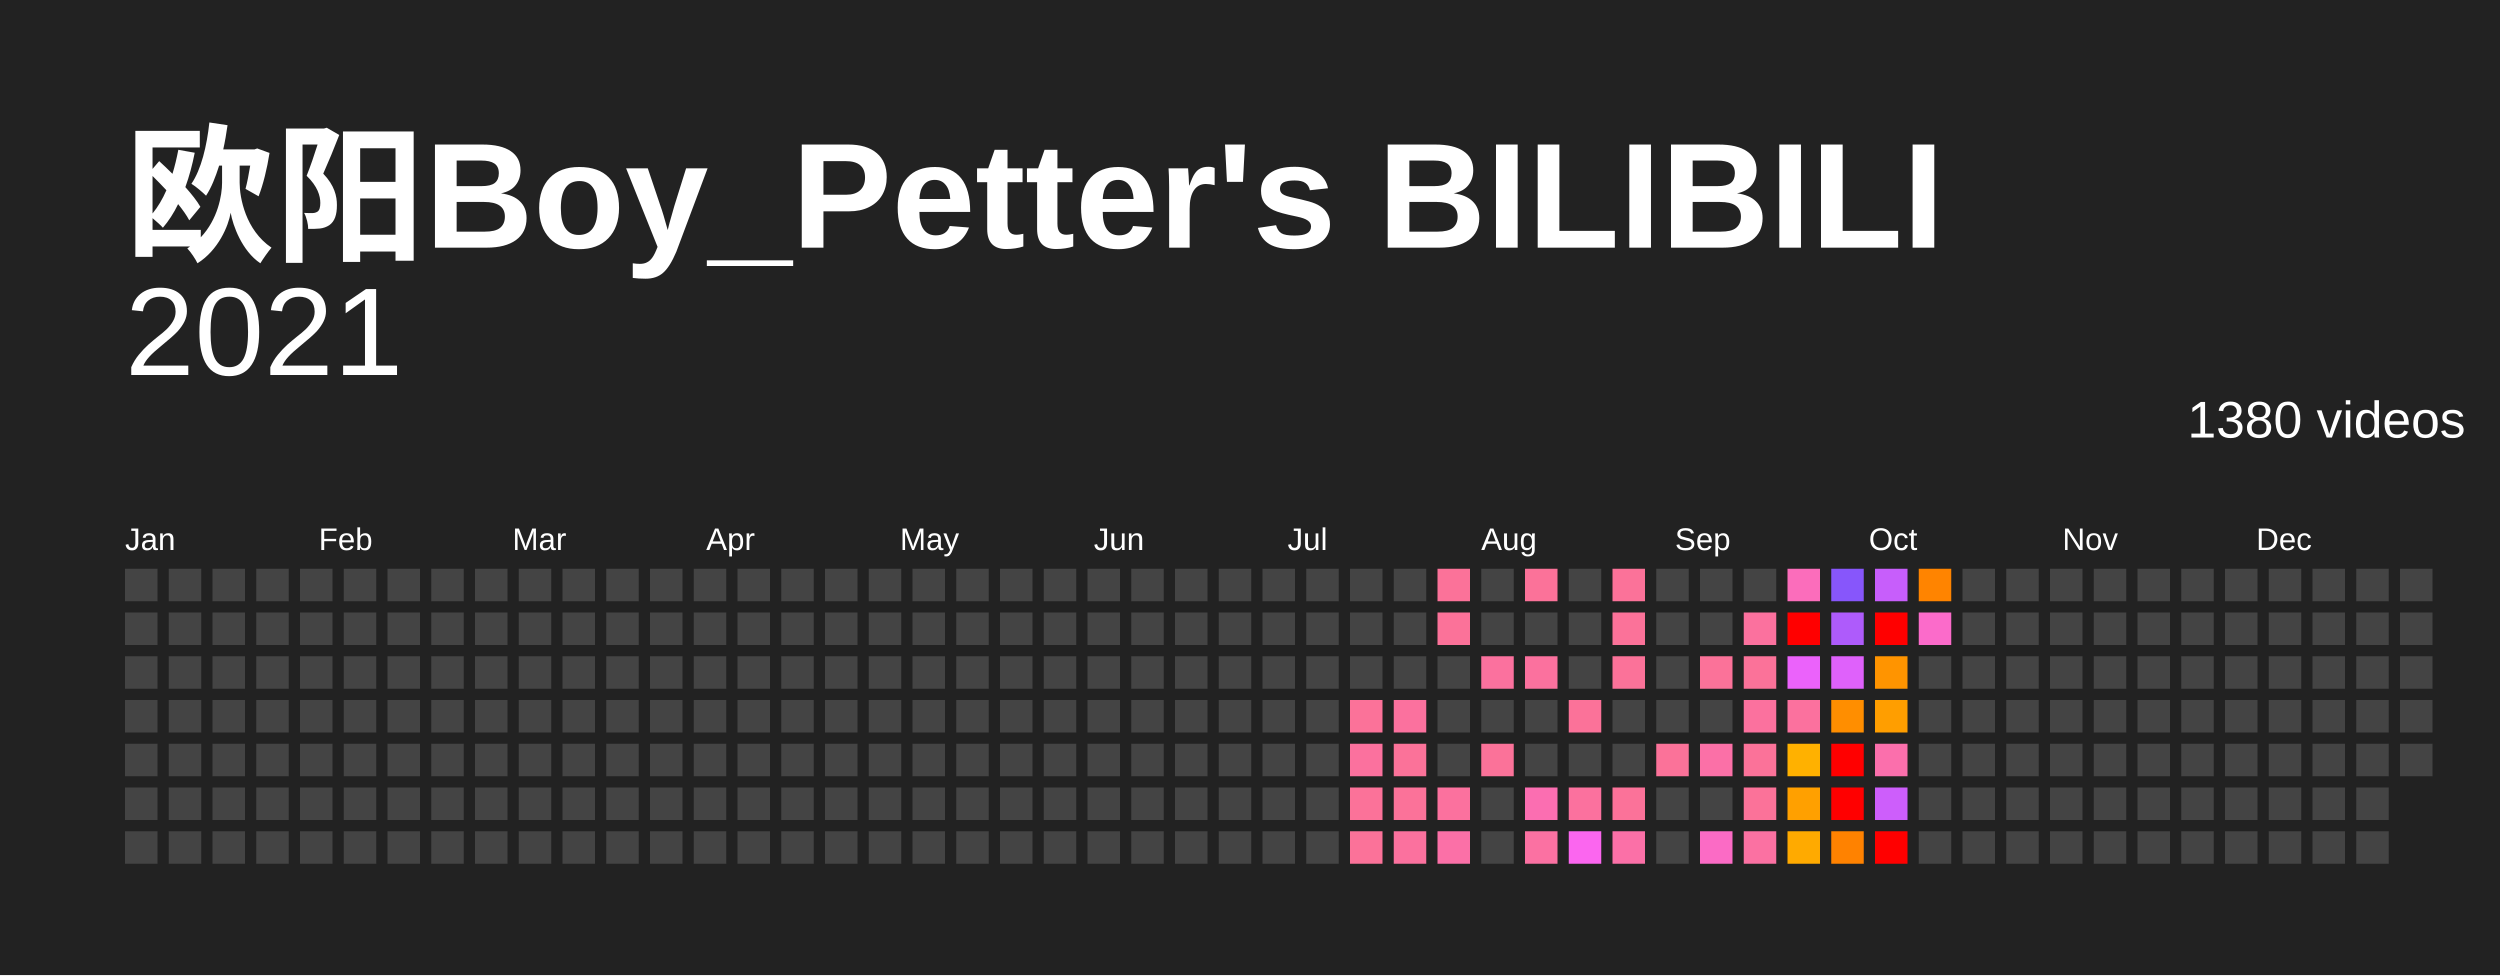
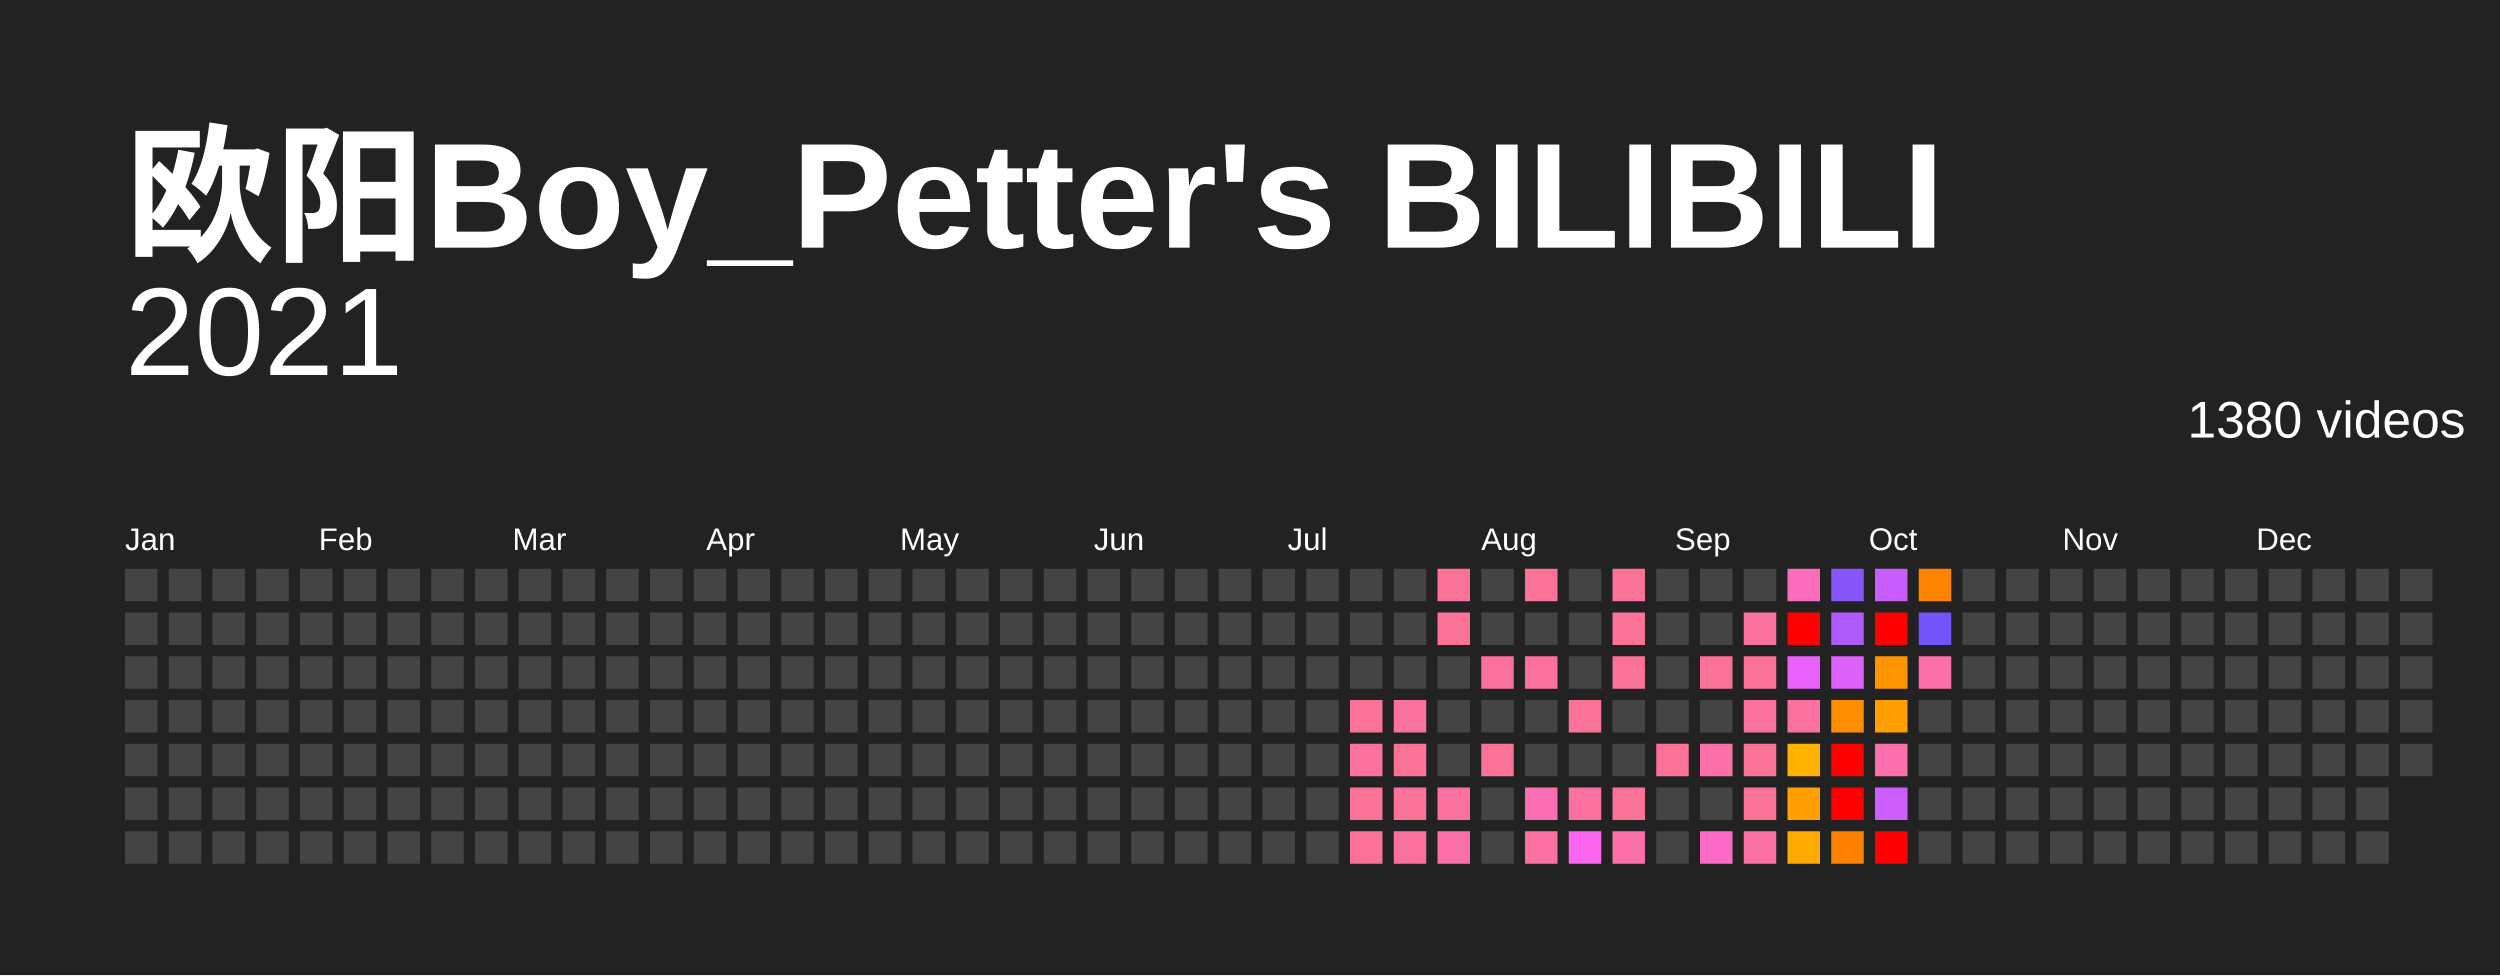
<svg xmlns="http://www.w3.org/2000/svg" baseProfile="full" height="78mm" version="1.1" viewBox="0,0,200,78" width="200mm">
  <defs />
  <rect fill="#222222" height="78" width="200" x="0" y="0" />
  <text fill="#FFFFFF" style="font-size:12px; font-family:Arial; font-weight:bold;" x="10" y="20">欧阳Boy_Petter's BILIBILI</text>
  <text alignment-baseline="hanging" fill="#FFFFFF" style="font-size:10.0px; font-family:Arial;" x="10" y="30">2021</text>
  <text alignment-baseline="hanging" fill="#FFFFFF" style="font-size:4.125px; font-family:Arial;" x="175" y="35">1380 videos</text>
  <text fill="#FFFFFF" style="font-size:2.5px; font-family:Arial" x="10.0" y="44">Jan</text>
  <text fill="#FFFFFF" style="font-size:2.5px; font-family:Arial" x="25.5" y="44">Feb</text>
  <text fill="#FFFFFF" style="font-size:2.5px; font-family:Arial" x="41.0" y="44">Mar</text>
  <text fill="#FFFFFF" style="font-size:2.5px; font-family:Arial" x="56.5" y="44">Apr</text>
  <text fill="#FFFFFF" style="font-size:2.5px; font-family:Arial" x="72.0" y="44">May</text>
  <text fill="#FFFFFF" style="font-size:2.5px; font-family:Arial" x="87.5" y="44">Jun</text>
  <text fill="#FFFFFF" style="font-size:2.5px; font-family:Arial" x="103.0" y="44">Jul</text>
  <text fill="#FFFFFF" style="font-size:2.5px; font-family:Arial" x="118.5" y="44">Aug</text>
  <text fill="#FFFFFF" style="font-size:2.5px; font-family:Arial" x="134.0" y="44">Sep</text>
  <text fill="#FFFFFF" style="font-size:2.5px; font-family:Arial" x="149.5" y="44">Oct</text>
  <text fill="#FFFFFF" style="font-size:2.5px; font-family:Arial" x="165.0" y="44">Nov</text>
  <text fill="#FFFFFF" style="font-size:2.5px; font-family:Arial" x="180.5" y="44">Dec</text>
  <rect fill="#444444" height="2.6" width="2.6" x="10.0" y="45.5" />
  <rect fill="#444444" height="2.6" width="2.6" x="10.0" y="49.0" />
  <rect fill="#444444" height="2.6" width="2.6" x="10.0" y="52.5" />
  <rect fill="#444444" height="2.6" width="2.6" x="10.0" y="56.0" />
  <rect fill="#444444" height="2.6" width="2.6" x="10.0" y="59.5" />
  <rect fill="#444444" height="2.6" width="2.6" x="10.0" y="63.0" />
  <rect fill="#444444" height="2.6" width="2.6" x="10.0" y="66.5" />
  <rect fill="#444444" height="2.6" width="2.6" x="13.5" y="45.5" />
  <rect fill="#444444" height="2.6" width="2.6" x="13.5" y="49.0" />
  <rect fill="#444444" height="2.6" width="2.6" x="13.5" y="52.5" />
  <rect fill="#444444" height="2.6" width="2.6" x="13.5" y="56.0" />
  <rect fill="#444444" height="2.6" width="2.6" x="13.5" y="59.5" />
  <rect fill="#444444" height="2.6" width="2.6" x="13.5" y="63.0" />
  <rect fill="#444444" height="2.6" width="2.6" x="13.5" y="66.5" />
  <rect fill="#444444" height="2.6" width="2.6" x="17.0" y="45.5" />
  <rect fill="#444444" height="2.6" width="2.6" x="17.0" y="49.0" />
  <rect fill="#444444" height="2.6" width="2.6" x="17.0" y="52.5" />
  <rect fill="#444444" height="2.6" width="2.6" x="17.0" y="56.0" />
  <rect fill="#444444" height="2.6" width="2.6" x="17.0" y="59.5" />
  <rect fill="#444444" height="2.6" width="2.6" x="17.0" y="63.0" />
  <rect fill="#444444" height="2.6" width="2.6" x="17.0" y="66.5" />
  <rect fill="#444444" height="2.6" width="2.6" x="20.5" y="45.5" />
  <rect fill="#444444" height="2.6" width="2.6" x="20.5" y="49.0" />
  <rect fill="#444444" height="2.6" width="2.6" x="20.5" y="52.5" />
  <rect fill="#444444" height="2.6" width="2.6" x="20.5" y="56.0" />
  <rect fill="#444444" height="2.6" width="2.6" x="20.5" y="59.5" />
  <rect fill="#444444" height="2.6" width="2.6" x="20.5" y="63.0" />
  <rect fill="#444444" height="2.6" width="2.6" x="20.5" y="66.5" />
  <rect fill="#444444" height="2.6" width="2.6" x="24.0" y="45.5" />
  <rect fill="#444444" height="2.6" width="2.6" x="24.0" y="49.0" />
  <rect fill="#444444" height="2.6" width="2.6" x="24.0" y="52.5" />
  <rect fill="#444444" height="2.6" width="2.6" x="24.0" y="56.0" />
  <rect fill="#444444" height="2.6" width="2.6" x="24.0" y="59.5" />
  <rect fill="#444444" height="2.6" width="2.6" x="24.0" y="63.0" />
  <rect fill="#444444" height="2.6" width="2.6" x="24.0" y="66.5" />
  <rect fill="#444444" height="2.6" width="2.6" x="27.5" y="45.5" />
  <rect fill="#444444" height="2.6" width="2.6" x="27.5" y="49.0" />
  <rect fill="#444444" height="2.6" width="2.6" x="27.5" y="52.5" />
  <rect fill="#444444" height="2.6" width="2.6" x="27.5" y="56.0" />
  <rect fill="#444444" height="2.6" width="2.6" x="27.5" y="59.5" />
  <rect fill="#444444" height="2.6" width="2.6" x="27.5" y="63.0" />
  <rect fill="#444444" height="2.6" width="2.6" x="27.5" y="66.5" />
  <rect fill="#444444" height="2.6" width="2.6" x="31.0" y="45.5" />
  <rect fill="#444444" height="2.6" width="2.6" x="31.0" y="49.0" />
  <rect fill="#444444" height="2.6" width="2.6" x="31.0" y="52.5" />
  <rect fill="#444444" height="2.6" width="2.6" x="31.0" y="56.0" />
  <rect fill="#444444" height="2.6" width="2.6" x="31.0" y="59.5" />
  <rect fill="#444444" height="2.6" width="2.6" x="31.0" y="63.0" />
  <rect fill="#444444" height="2.6" width="2.6" x="31.0" y="66.5" />
  <rect fill="#444444" height="2.6" width="2.6" x="34.5" y="45.5" />
  <rect fill="#444444" height="2.6" width="2.6" x="34.5" y="49.0" />
  <rect fill="#444444" height="2.6" width="2.6" x="34.5" y="52.5" />
  <rect fill="#444444" height="2.6" width="2.6" x="34.5" y="56.0" />
  <rect fill="#444444" height="2.6" width="2.6" x="34.5" y="59.5" />
  <rect fill="#444444" height="2.6" width="2.6" x="34.5" y="63.0" />
  <rect fill="#444444" height="2.6" width="2.6" x="34.5" y="66.5" />
  <rect fill="#444444" height="2.6" width="2.6" x="38.0" y="45.5" />
  <rect fill="#444444" height="2.6" width="2.6" x="38.0" y="49.0" />
  <rect fill="#444444" height="2.6" width="2.6" x="38.0" y="52.5" />
  <rect fill="#444444" height="2.6" width="2.6" x="38.0" y="56.0" />
  <rect fill="#444444" height="2.6" width="2.6" x="38.0" y="59.5" />
  <rect fill="#444444" height="2.6" width="2.6" x="38.0" y="63.0" />
  <rect fill="#444444" height="2.6" width="2.6" x="38.0" y="66.5" />
  <rect fill="#444444" height="2.6" width="2.6" x="41.5" y="45.5" />
  <rect fill="#444444" height="2.6" width="2.6" x="41.5" y="49.0" />
  <rect fill="#444444" height="2.6" width="2.6" x="41.5" y="52.5" />
  <rect fill="#444444" height="2.6" width="2.6" x="41.5" y="56.0" />
  <rect fill="#444444" height="2.6" width="2.6" x="41.5" y="59.5" />
  <rect fill="#444444" height="2.6" width="2.6" x="41.5" y="63.0" />
  <rect fill="#444444" height="2.6" width="2.6" x="41.5" y="66.5" />
  <rect fill="#444444" height="2.6" width="2.6" x="45.0" y="45.5" />
  <rect fill="#444444" height="2.6" width="2.6" x="45.0" y="49.0" />
  <rect fill="#444444" height="2.6" width="2.6" x="45.0" y="52.5" />
  <rect fill="#444444" height="2.6" width="2.6" x="45.0" y="56.0" />
  <rect fill="#444444" height="2.6" width="2.6" x="45.0" y="59.5" />
  <rect fill="#444444" height="2.6" width="2.6" x="45.0" y="63.0" />
  <rect fill="#444444" height="2.6" width="2.6" x="45.0" y="66.5" />
  <rect fill="#444444" height="2.6" width="2.6" x="48.5" y="45.5" />
  <rect fill="#444444" height="2.6" width="2.6" x="48.5" y="49.0" />
  <rect fill="#444444" height="2.6" width="2.6" x="48.5" y="52.5" />
  <rect fill="#444444" height="2.6" width="2.6" x="48.5" y="56.0" />
  <rect fill="#444444" height="2.6" width="2.6" x="48.5" y="59.5" />
  <rect fill="#444444" height="2.6" width="2.6" x="48.5" y="63.0" />
  <rect fill="#444444" height="2.6" width="2.6" x="48.5" y="66.5" />
  <rect fill="#444444" height="2.6" width="2.6" x="52.0" y="45.5" />
  <rect fill="#444444" height="2.6" width="2.6" x="52.0" y="49.0" />
  <rect fill="#444444" height="2.6" width="2.6" x="52.0" y="52.5" />
  <rect fill="#444444" height="2.6" width="2.6" x="52.0" y="56.0" />
  <rect fill="#444444" height="2.6" width="2.6" x="52.0" y="59.5" />
  <rect fill="#444444" height="2.6" width="2.6" x="52.0" y="63.0" />
  <rect fill="#444444" height="2.6" width="2.6" x="52.0" y="66.5" />
  <rect fill="#444444" height="2.6" width="2.6" x="55.5" y="45.5" />
  <rect fill="#444444" height="2.6" width="2.6" x="55.5" y="49.0" />
  <rect fill="#444444" height="2.6" width="2.6" x="55.5" y="52.5" />
  <rect fill="#444444" height="2.6" width="2.6" x="55.5" y="56.0" />
  <rect fill="#444444" height="2.6" width="2.6" x="55.5" y="59.5" />
  <rect fill="#444444" height="2.6" width="2.6" x="55.5" y="63.0" />
  <rect fill="#444444" height="2.6" width="2.6" x="55.5" y="66.5" />
  <rect fill="#444444" height="2.6" width="2.6" x="59.0" y="45.5" />
  <rect fill="#444444" height="2.6" width="2.6" x="59.0" y="49.0" />
  <rect fill="#444444" height="2.6" width="2.6" x="59.0" y="52.5" />
  <rect fill="#444444" height="2.6" width="2.6" x="59.0" y="56.0" />
  <rect fill="#444444" height="2.6" width="2.6" x="59.0" y="59.5" />
  <rect fill="#444444" height="2.6" width="2.6" x="59.0" y="63.0" />
  <rect fill="#444444" height="2.6" width="2.6" x="59.0" y="66.5" />
  <rect fill="#444444" height="2.6" width="2.6" x="62.5" y="45.5" />
  <rect fill="#444444" height="2.6" width="2.6" x="62.5" y="49.0" />
  <rect fill="#444444" height="2.6" width="2.6" x="62.5" y="52.5" />
  <rect fill="#444444" height="2.6" width="2.6" x="62.5" y="56.0" />
  <rect fill="#444444" height="2.6" width="2.6" x="62.5" y="59.5" />
  <rect fill="#444444" height="2.6" width="2.6" x="62.5" y="63.0" />
  <rect fill="#444444" height="2.6" width="2.6" x="62.5" y="66.5" />
  <rect fill="#444444" height="2.6" width="2.6" x="66.0" y="45.5" />
  <rect fill="#444444" height="2.6" width="2.6" x="66.0" y="49.0" />
  <rect fill="#444444" height="2.6" width="2.6" x="66.0" y="52.5" />
  <rect fill="#444444" height="2.6" width="2.6" x="66.0" y="56.0" />
  <rect fill="#444444" height="2.6" width="2.6" x="66.0" y="59.5" />
  <rect fill="#444444" height="2.6" width="2.6" x="66.0" y="63.0" />
  <rect fill="#444444" height="2.6" width="2.6" x="66.0" y="66.5" />
  <rect fill="#444444" height="2.6" width="2.6" x="69.5" y="45.5" />
  <rect fill="#444444" height="2.6" width="2.6" x="69.5" y="49.0" />
  <rect fill="#444444" height="2.6" width="2.6" x="69.5" y="52.5" />
  <rect fill="#444444" height="2.6" width="2.6" x="69.5" y="56.0" />
  <rect fill="#444444" height="2.6" width="2.6" x="69.5" y="59.5" />
  <rect fill="#444444" height="2.6" width="2.6" x="69.5" y="63.0" />
  <rect fill="#444444" height="2.6" width="2.6" x="69.5" y="66.5" />
  <rect fill="#444444" height="2.6" width="2.6" x="73.0" y="45.5" />
  <rect fill="#444444" height="2.6" width="2.6" x="73.0" y="49.0" />
  <rect fill="#444444" height="2.6" width="2.6" x="73.0" y="52.5" />
  <rect fill="#444444" height="2.6" width="2.6" x="73.0" y="56.0" />
  <rect fill="#444444" height="2.6" width="2.6" x="73.0" y="59.5" />
  <rect fill="#444444" height="2.6" width="2.6" x="73.0" y="63.0" />
  <rect fill="#444444" height="2.6" width="2.6" x="73.0" y="66.5" />
  <rect fill="#444444" height="2.6" width="2.6" x="76.5" y="45.5" />
  <rect fill="#444444" height="2.6" width="2.6" x="76.5" y="49.0" />
  <rect fill="#444444" height="2.6" width="2.6" x="76.5" y="52.5" />
  <rect fill="#444444" height="2.6" width="2.6" x="76.5" y="56.0" />
  <rect fill="#444444" height="2.6" width="2.6" x="76.5" y="59.5" />
  <rect fill="#444444" height="2.6" width="2.6" x="76.5" y="63.0" />
  <rect fill="#444444" height="2.6" width="2.6" x="76.5" y="66.5" />
  <rect fill="#444444" height="2.6" width="2.6" x="80.0" y="45.5" />
  <rect fill="#444444" height="2.6" width="2.6" x="80.0" y="49.0" />
  <rect fill="#444444" height="2.6" width="2.6" x="80.0" y="52.5" />
  <rect fill="#444444" height="2.6" width="2.6" x="80.0" y="56.0" />
  <rect fill="#444444" height="2.6" width="2.6" x="80.0" y="59.5" />
  <rect fill="#444444" height="2.6" width="2.6" x="80.0" y="63.0" />
  <rect fill="#444444" height="2.6" width="2.6" x="80.0" y="66.5" />
  <rect fill="#444444" height="2.6" width="2.6" x="83.5" y="45.5" />
  <rect fill="#444444" height="2.6" width="2.6" x="83.5" y="49.0" />
  <rect fill="#444444" height="2.6" width="2.6" x="83.5" y="52.5" />
  <rect fill="#444444" height="2.6" width="2.6" x="83.5" y="56.0" />
  <rect fill="#444444" height="2.6" width="2.6" x="83.5" y="59.5" />
  <rect fill="#444444" height="2.6" width="2.6" x="83.5" y="63.0" />
  <rect fill="#444444" height="2.6" width="2.6" x="83.5" y="66.5" />
  <rect fill="#444444" height="2.6" width="2.6" x="87.0" y="45.5" />
  <rect fill="#444444" height="2.6" width="2.6" x="87.0" y="49.0" />
  <rect fill="#444444" height="2.6" width="2.6" x="87.0" y="52.5" />
  <rect fill="#444444" height="2.6" width="2.6" x="87.0" y="56.0" />
  <rect fill="#444444" height="2.6" width="2.6" x="87.0" y="59.5" />
  <rect fill="#444444" height="2.6" width="2.6" x="87.0" y="63.0" />
  <rect fill="#444444" height="2.6" width="2.6" x="87.0" y="66.5" />
  <rect fill="#444444" height="2.6" width="2.6" x="90.5" y="45.5" />
  <rect fill="#444444" height="2.6" width="2.6" x="90.5" y="49.0" />
  <rect fill="#444444" height="2.6" width="2.6" x="90.5" y="52.5" />
  <rect fill="#444444" height="2.6" width="2.6" x="90.5" y="56.0" />
  <rect fill="#444444" height="2.6" width="2.6" x="90.5" y="59.5" />
  <rect fill="#444444" height="2.6" width="2.6" x="90.5" y="63.0" />
  <rect fill="#444444" height="2.6" width="2.6" x="90.5" y="66.5" />
  <rect fill="#444444" height="2.6" width="2.6" x="94.0" y="45.5" />
  <rect fill="#444444" height="2.6" width="2.6" x="94.0" y="49.0" />
  <rect fill="#444444" height="2.6" width="2.6" x="94.0" y="52.5" />
  <rect fill="#444444" height="2.6" width="2.6" x="94.0" y="56.0" />
  <rect fill="#444444" height="2.6" width="2.6" x="94.0" y="59.5" />
  <rect fill="#444444" height="2.6" width="2.6" x="94.0" y="63.0" />
  <rect fill="#444444" height="2.6" width="2.6" x="94.0" y="66.5" />
  <rect fill="#444444" height="2.6" width="2.6" x="97.5" y="45.5" />
  <rect fill="#444444" height="2.6" width="2.6" x="97.5" y="49.0" />
  <rect fill="#444444" height="2.6" width="2.6" x="97.5" y="52.5" />
  <rect fill="#444444" height="2.6" width="2.6" x="97.5" y="56.0" />
  <rect fill="#444444" height="2.6" width="2.6" x="97.5" y="59.5" />
  <rect fill="#444444" height="2.6" width="2.6" x="97.5" y="63.0" />
  <rect fill="#444444" height="2.6" width="2.6" x="97.5" y="66.5" />
  <rect fill="#444444" height="2.6" width="2.6" x="101.0" y="45.5" />
  <rect fill="#444444" height="2.6" width="2.6" x="101.0" y="49.0" />
  <rect fill="#444444" height="2.6" width="2.6" x="101.0" y="52.5" />
  <rect fill="#444444" height="2.6" width="2.6" x="101.0" y="56.0" />
  <rect fill="#444444" height="2.6" width="2.6" x="101.0" y="59.5" />
  <rect fill="#444444" height="2.6" width="2.6" x="101.0" y="63.0" />
  <rect fill="#444444" height="2.6" width="2.6" x="101.0" y="66.5" />
  <rect fill="#444444" height="2.6" width="2.6" x="104.5" y="45.5" />
  <rect fill="#444444" height="2.6" width="2.6" x="104.5" y="49.0" />
  <rect fill="#444444" height="2.6" width="2.6" x="104.5" y="52.5" />
  <rect fill="#444444" height="2.6" width="2.6" x="104.5" y="56.0" />
  <rect fill="#444444" height="2.6" width="2.6" x="104.5" y="59.5" />
  <rect fill="#444444" height="2.6" width="2.6" x="104.5" y="63.0" />
  <rect fill="#444444" height="2.6" width="2.6" x="104.5" y="66.5" />
  <rect fill="#444444" height="2.6" width="2.6" x="108.0" y="45.5" />
  <rect fill="#444444" height="2.6" width="2.6" x="108.0" y="49.0" />
  <rect fill="#444444" height="2.6" width="2.6" x="108.0" y="52.5" />
  <rect fill="#fb7299" height="2.6" width="2.6" x="108.0" y="56.0" />
  <rect fill="#fb719e" height="2.6" width="2.6" x="108.0" y="59.5" />
  <rect fill="#fb7299" height="2.6" width="2.6" x="108.0" y="63.0" />
  <rect fill="#fb7299" height="2.6" width="2.6" x="108.0" y="66.5" />
  <rect fill="#444444" height="2.6" width="2.6" x="111.5" y="45.5" />
  <rect fill="#444444" height="2.6" width="2.6" x="111.5" y="49.0" />
  <rect fill="#444444" height="2.6" width="2.6" x="111.5" y="52.5" />
  <rect fill="#fb719e" height="2.6" width="2.6" x="111.5" y="56.0" />
  <rect fill="#fb7299" height="2.6" width="2.6" x="111.5" y="59.5" />
  <rect fill="#fb7299" height="2.6" width="2.6" x="111.5" y="63.0" />
  <rect fill="#fb719e" height="2.6" width="2.6" x="111.5" y="66.5" />
  <rect fill="#fb7299" height="2.6" width="2.6" x="115.0" y="45.5" />
  <rect fill="#fb7299" height="2.6" width="2.6" x="115.0" y="49.0" />
  <rect fill="#444444" height="2.6" width="2.6" x="115.0" y="52.5" />
  <rect fill="#444444" height="2.6" width="2.6" x="115.0" y="56.0" />
  <rect fill="#444444" height="2.6" width="2.6" x="115.0" y="59.5" />
  <rect fill="#fb719e" height="2.6" width="2.6" x="115.0" y="63.0" />
  <rect fill="#fb70a7" height="2.6" width="2.6" x="115.0" y="66.5" />
  <rect fill="#444444" height="2.6" width="2.6" x="118.5" y="45.5" />
  <rect fill="#444444" height="2.6" width="2.6" x="118.5" y="49.0" />
  <rect fill="#fb719e" height="2.6" width="2.6" x="118.5" y="52.5" />
  <rect fill="#444444" height="2.6" width="2.6" x="118.5" y="56.0" />
  <rect fill="#fb7299" height="2.6" width="2.6" x="118.5" y="59.5" />
  <rect fill="#444444" height="2.6" width="2.6" x="118.5" y="63.0" />
  <rect fill="#444444" height="2.6" width="2.6" x="118.5" y="66.5" />
  <rect fill="#fb7299" height="2.6" width="2.6" x="122.0" y="45.5" />
  <rect fill="#444444" height="2.6" width="2.6" x="122.0" y="49.0" />
  <rect fill="#fb719e" height="2.6" width="2.6" x="122.0" y="52.5" />
  <rect fill="#444444" height="2.6" width="2.6" x="122.0" y="56.0" />
  <rect fill="#444444" height="2.6" width="2.6" x="122.0" y="59.5" />
  <rect fill="#fb6eb1" height="2.6" width="2.6" x="122.0" y="63.0" />
  <rect fill="#fb71a2" height="2.6" width="2.6" x="122.0" y="66.5" />
  <rect fill="#444444" height="2.6" width="2.6" x="125.5" y="45.5" />
  <rect fill="#444444" height="2.6" width="2.6" x="125.5" y="49.0" />
  <rect fill="#444444" height="2.6" width="2.6" x="125.5" y="52.5" />
  <rect fill="#fb7299" height="2.6" width="2.6" x="125.5" y="56.0" />
  <rect fill="#444444" height="2.6" width="2.6" x="125.5" y="59.5" />
  <rect fill="#fb719e" height="2.6" width="2.6" x="125.5" y="63.0" />
  <rect fill="#fb66ef" height="2.6" width="2.6" x="125.5" y="66.5" />
  <rect fill="#fb7299" height="2.6" width="2.6" x="129.0" y="45.5" />
  <rect fill="#fb7299" height="2.6" width="2.6" x="129.0" y="49.0" />
  <rect fill="#fb7299" height="2.6" width="2.6" x="129.0" y="52.5" />
  <rect fill="#444444" height="2.6" width="2.6" x="129.0" y="56.0" />
  <rect fill="#444444" height="2.6" width="2.6" x="129.0" y="59.5" />
  <rect fill="#fb7299" height="2.6" width="2.6" x="129.0" y="63.0" />
  <rect fill="#fb70a7" height="2.6" width="2.6" x="129.0" y="66.5" />
  <rect fill="#444444" height="2.6" width="2.6" x="132.5" y="45.5" />
  <rect fill="#444444" height="2.6" width="2.6" x="132.5" y="49.0" />
  <rect fill="#444444" height="2.6" width="2.6" x="132.5" y="52.5" />
  <rect fill="#444444" height="2.6" width="2.6" x="132.5" y="56.0" />
  <rect fill="#fb7299" height="2.6" width="2.6" x="132.5" y="59.5" />
  <rect fill="#444444" height="2.6" width="2.6" x="132.5" y="63.0" />
  <rect fill="#444444" height="2.6" width="2.6" x="132.5" y="66.5" />
  <rect fill="#444444" height="2.6" width="2.6" x="136.0" y="45.5" />
  <rect fill="#444444" height="2.6" width="2.6" x="136.0" y="49.0" />
  <rect fill="#fb7299" height="2.6" width="2.6" x="136.0" y="52.5" />
  <rect fill="#444444" height="2.6" width="2.6" x="136.0" y="56.0" />
  <rect fill="#fb70a7" height="2.6" width="2.6" x="136.0" y="59.5" />
  <rect fill="#444444" height="2.6" width="2.6" x="136.0" y="63.0" />
  <rect fill="#fb6bc5" height="2.6" width="2.6" x="136.0" y="66.5" />
  <rect fill="#444444" height="2.6" width="2.6" x="139.5" y="45.5" />
  <rect fill="#fb719e" height="2.6" width="2.6" x="139.5" y="49.0" />
  <rect fill="#fb7299" height="2.6" width="2.6" x="139.5" y="52.5" />
  <rect fill="#fb719e" height="2.6" width="2.6" x="139.5" y="56.0" />
  <rect fill="#fb7299" height="2.6" width="2.6" x="139.5" y="59.5" />
  <rect fill="#fb7299" height="2.6" width="2.6" x="139.5" y="63.0" />
  <rect fill="#fb71a2" height="2.6" width="2.6" x="139.5" y="66.5" />
  <rect fill="#fb6dbb" height="2.6" width="2.6" x="143.0" y="45.5" />
  <rect fill="red" height="2.6" width="2.6" x="143.0" y="49.0" />
  <rect fill="#eb62fb" height="2.6" width="2.6" x="143.0" y="52.5" />
  <rect fill="#fb719e" height="2.6" width="2.6" x="143.0" y="56.0" />
  <rect fill="#ffb100" height="2.6" width="2.6" x="143.0" y="59.5" />
  <rect fill="#ffa000" height="2.6" width="2.6" x="143.0" y="63.0" />
  <rect fill="#ffaa00" height="2.6" width="2.6" x="143.0" y="66.5" />
  <rect fill="#8756fb" height="2.6" width="2.6" x="146.5" y="45.5" />
  <rect fill="#ae5bfb" height="2.6" width="2.6" x="146.5" y="49.0" />
  <rect fill="#df61fb" height="2.6" width="2.6" x="146.5" y="52.5" />
  <rect fill="#ff8e00" height="2.6" width="2.6" x="146.5" y="56.0" />
  <rect fill="red" height="2.6" width="2.6" x="146.5" y="59.5" />
  <rect fill="red" height="2.6" width="2.6" x="146.5" y="63.0" />
  <rect fill="#ff8200" height="2.6" width="2.6" x="146.5" y="66.5" />
  <rect fill="#c75efb" height="2.6" width="2.6" x="150.0" y="45.5" />
  <rect fill="red" height="2.6" width="2.6" x="150.0" y="49.0" />
  <rect fill="#ff9400" height="2.6" width="2.6" x="150.0" y="52.5" />
  <rect fill="#ff9e00" height="2.6" width="2.6" x="150.0" y="56.0" />
  <rect fill="#fb6fac" height="2.6" width="2.6" x="150.0" y="59.5" />
  <rect fill="#cd5efb" height="2.6" width="2.6" x="150.0" y="63.0" />
  <rect fill="red" height="2.6" width="2.6" x="150.0" y="66.5" />
  <rect fill="#ff8400" height="2.6" width="2.6" x="153.5" y="45.5" />
-   <rect fill="#fb6bca" height="2.6" width="2.6" x="153.5" y="49.0" />
-   <rect fill="#444444" height="2.6" width="2.6" x="153.5" y="52.5" />
+   <rect fill="#7354fb" height="2.6" width="2.6" x="153.5" y="49.0" />
+   <rect fill="#fb70a7" height="2.6" width="2.6" x="153.5" y="52.5" />
  <rect fill="#444444" height="2.6" width="2.6" x="153.5" y="56.0" />
  <rect fill="#444444" height="2.6" width="2.6" x="153.5" y="59.5" />
  <rect fill="#444444" height="2.6" width="2.6" x="153.5" y="63.0" />
  <rect fill="#444444" height="2.6" width="2.6" x="153.5" y="66.5" />
  <rect fill="#444444" height="2.6" width="2.6" x="157.0" y="45.5" />
  <rect fill="#444444" height="2.6" width="2.6" x="157.0" y="49.0" />
  <rect fill="#444444" height="2.6" width="2.6" x="157.0" y="52.5" />
  <rect fill="#444444" height="2.6" width="2.6" x="157.0" y="56.0" />
  <rect fill="#444444" height="2.6" width="2.6" x="157.0" y="59.5" />
  <rect fill="#444444" height="2.6" width="2.6" x="157.0" y="63.0" />
  <rect fill="#444444" height="2.6" width="2.6" x="157.0" y="66.5" />
  <rect fill="#444444" height="2.6" width="2.6" x="160.5" y="45.5" />
  <rect fill="#444444" height="2.6" width="2.6" x="160.5" y="49.0" />
  <rect fill="#444444" height="2.6" width="2.6" x="160.5" y="52.5" />
  <rect fill="#444444" height="2.6" width="2.6" x="160.5" y="56.0" />
  <rect fill="#444444" height="2.6" width="2.6" x="160.5" y="59.5" />
  <rect fill="#444444" height="2.6" width="2.6" x="160.5" y="63.0" />
  <rect fill="#444444" height="2.6" width="2.6" x="160.5" y="66.5" />
  <rect fill="#444444" height="2.6" width="2.6" x="164.0" y="45.5" />
  <rect fill="#444444" height="2.6" width="2.6" x="164.0" y="49.0" />
  <rect fill="#444444" height="2.6" width="2.6" x="164.0" y="52.5" />
  <rect fill="#444444" height="2.6" width="2.6" x="164.0" y="56.0" />
  <rect fill="#444444" height="2.6" width="2.6" x="164.0" y="59.5" />
  <rect fill="#444444" height="2.6" width="2.6" x="164.0" y="63.0" />
  <rect fill="#444444" height="2.6" width="2.6" x="164.0" y="66.5" />
  <rect fill="#444444" height="2.6" width="2.6" x="167.5" y="45.5" />
  <rect fill="#444444" height="2.6" width="2.6" x="167.5" y="49.0" />
  <rect fill="#444444" height="2.6" width="2.6" x="167.5" y="52.5" />
  <rect fill="#444444" height="2.6" width="2.6" x="167.5" y="56.0" />
  <rect fill="#444444" height="2.6" width="2.6" x="167.5" y="59.5" />
  <rect fill="#444444" height="2.6" width="2.6" x="167.5" y="63.0" />
  <rect fill="#444444" height="2.6" width="2.6" x="167.5" y="66.5" />
  <rect fill="#444444" height="2.6" width="2.6" x="171.0" y="45.5" />
  <rect fill="#444444" height="2.6" width="2.6" x="171.0" y="49.0" />
  <rect fill="#444444" height="2.6" width="2.6" x="171.0" y="52.5" />
  <rect fill="#444444" height="2.6" width="2.6" x="171.0" y="56.0" />
  <rect fill="#444444" height="2.6" width="2.6" x="171.0" y="59.5" />
  <rect fill="#444444" height="2.6" width="2.6" x="171.0" y="63.0" />
  <rect fill="#444444" height="2.6" width="2.6" x="171.0" y="66.5" />
  <rect fill="#444444" height="2.6" width="2.6" x="174.5" y="45.5" />
  <rect fill="#444444" height="2.6" width="2.6" x="174.5" y="49.0" />
  <rect fill="#444444" height="2.6" width="2.6" x="174.5" y="52.5" />
  <rect fill="#444444" height="2.6" width="2.6" x="174.5" y="56.0" />
  <rect fill="#444444" height="2.6" width="2.6" x="174.5" y="59.5" />
  <rect fill="#444444" height="2.6" width="2.6" x="174.5" y="63.0" />
  <rect fill="#444444" height="2.6" width="2.6" x="174.5" y="66.5" />
  <rect fill="#444444" height="2.6" width="2.6" x="178.0" y="45.5" />
  <rect fill="#444444" height="2.6" width="2.6" x="178.0" y="49.0" />
  <rect fill="#444444" height="2.6" width="2.6" x="178.0" y="52.5" />
  <rect fill="#444444" height="2.6" width="2.6" x="178.0" y="56.0" />
  <rect fill="#444444" height="2.6" width="2.6" x="178.0" y="59.5" />
  <rect fill="#444444" height="2.6" width="2.6" x="178.0" y="63.0" />
  <rect fill="#444444" height="2.6" width="2.6" x="178.0" y="66.5" />
  <rect fill="#444444" height="2.6" width="2.6" x="181.5" y="45.5" />
  <rect fill="#444444" height="2.6" width="2.6" x="181.5" y="49.0" />
  <rect fill="#444444" height="2.6" width="2.6" x="181.5" y="52.5" />
  <rect fill="#444444" height="2.6" width="2.6" x="181.5" y="56.0" />
  <rect fill="#444444" height="2.6" width="2.6" x="181.5" y="59.5" />
  <rect fill="#444444" height="2.6" width="2.6" x="181.5" y="63.0" />
  <rect fill="#444444" height="2.6" width="2.6" x="181.5" y="66.5" />
  <rect fill="#444444" height="2.6" width="2.6" x="185.0" y="45.5" />
  <rect fill="#444444" height="2.6" width="2.6" x="185.0" y="49.0" />
  <rect fill="#444444" height="2.6" width="2.6" x="185.0" y="52.5" />
  <rect fill="#444444" height="2.6" width="2.6" x="185.0" y="56.0" />
  <rect fill="#444444" height="2.6" width="2.6" x="185.0" y="59.5" />
  <rect fill="#444444" height="2.6" width="2.6" x="185.0" y="63.0" />
  <rect fill="#444444" height="2.6" width="2.6" x="185.0" y="66.5" />
  <rect fill="#444444" height="2.6" width="2.6" x="188.5" y="45.5" />
  <rect fill="#444444" height="2.6" width="2.6" x="188.5" y="49.0" />
  <rect fill="#444444" height="2.6" width="2.6" x="188.5" y="52.5" />
  <rect fill="#444444" height="2.6" width="2.6" x="188.5" y="56.0" />
  <rect fill="#444444" height="2.6" width="2.6" x="188.5" y="59.5" />
  <rect fill="#444444" height="2.6" width="2.6" x="188.5" y="63.0" />
  <rect fill="#444444" height="2.6" width="2.6" x="188.5" y="66.5" />
  <rect fill="#444444" height="2.6" width="2.6" x="192.0" y="45.5" />
  <rect fill="#444444" height="2.6" width="2.6" x="192.0" y="49.0" />
  <rect fill="#444444" height="2.6" width="2.6" x="192.0" y="52.5" />
  <rect fill="#444444" height="2.6" width="2.6" x="192.0" y="56.0" />
  <rect fill="#444444" height="2.6" width="2.6" x="192.0" y="59.5" />
</svg>
